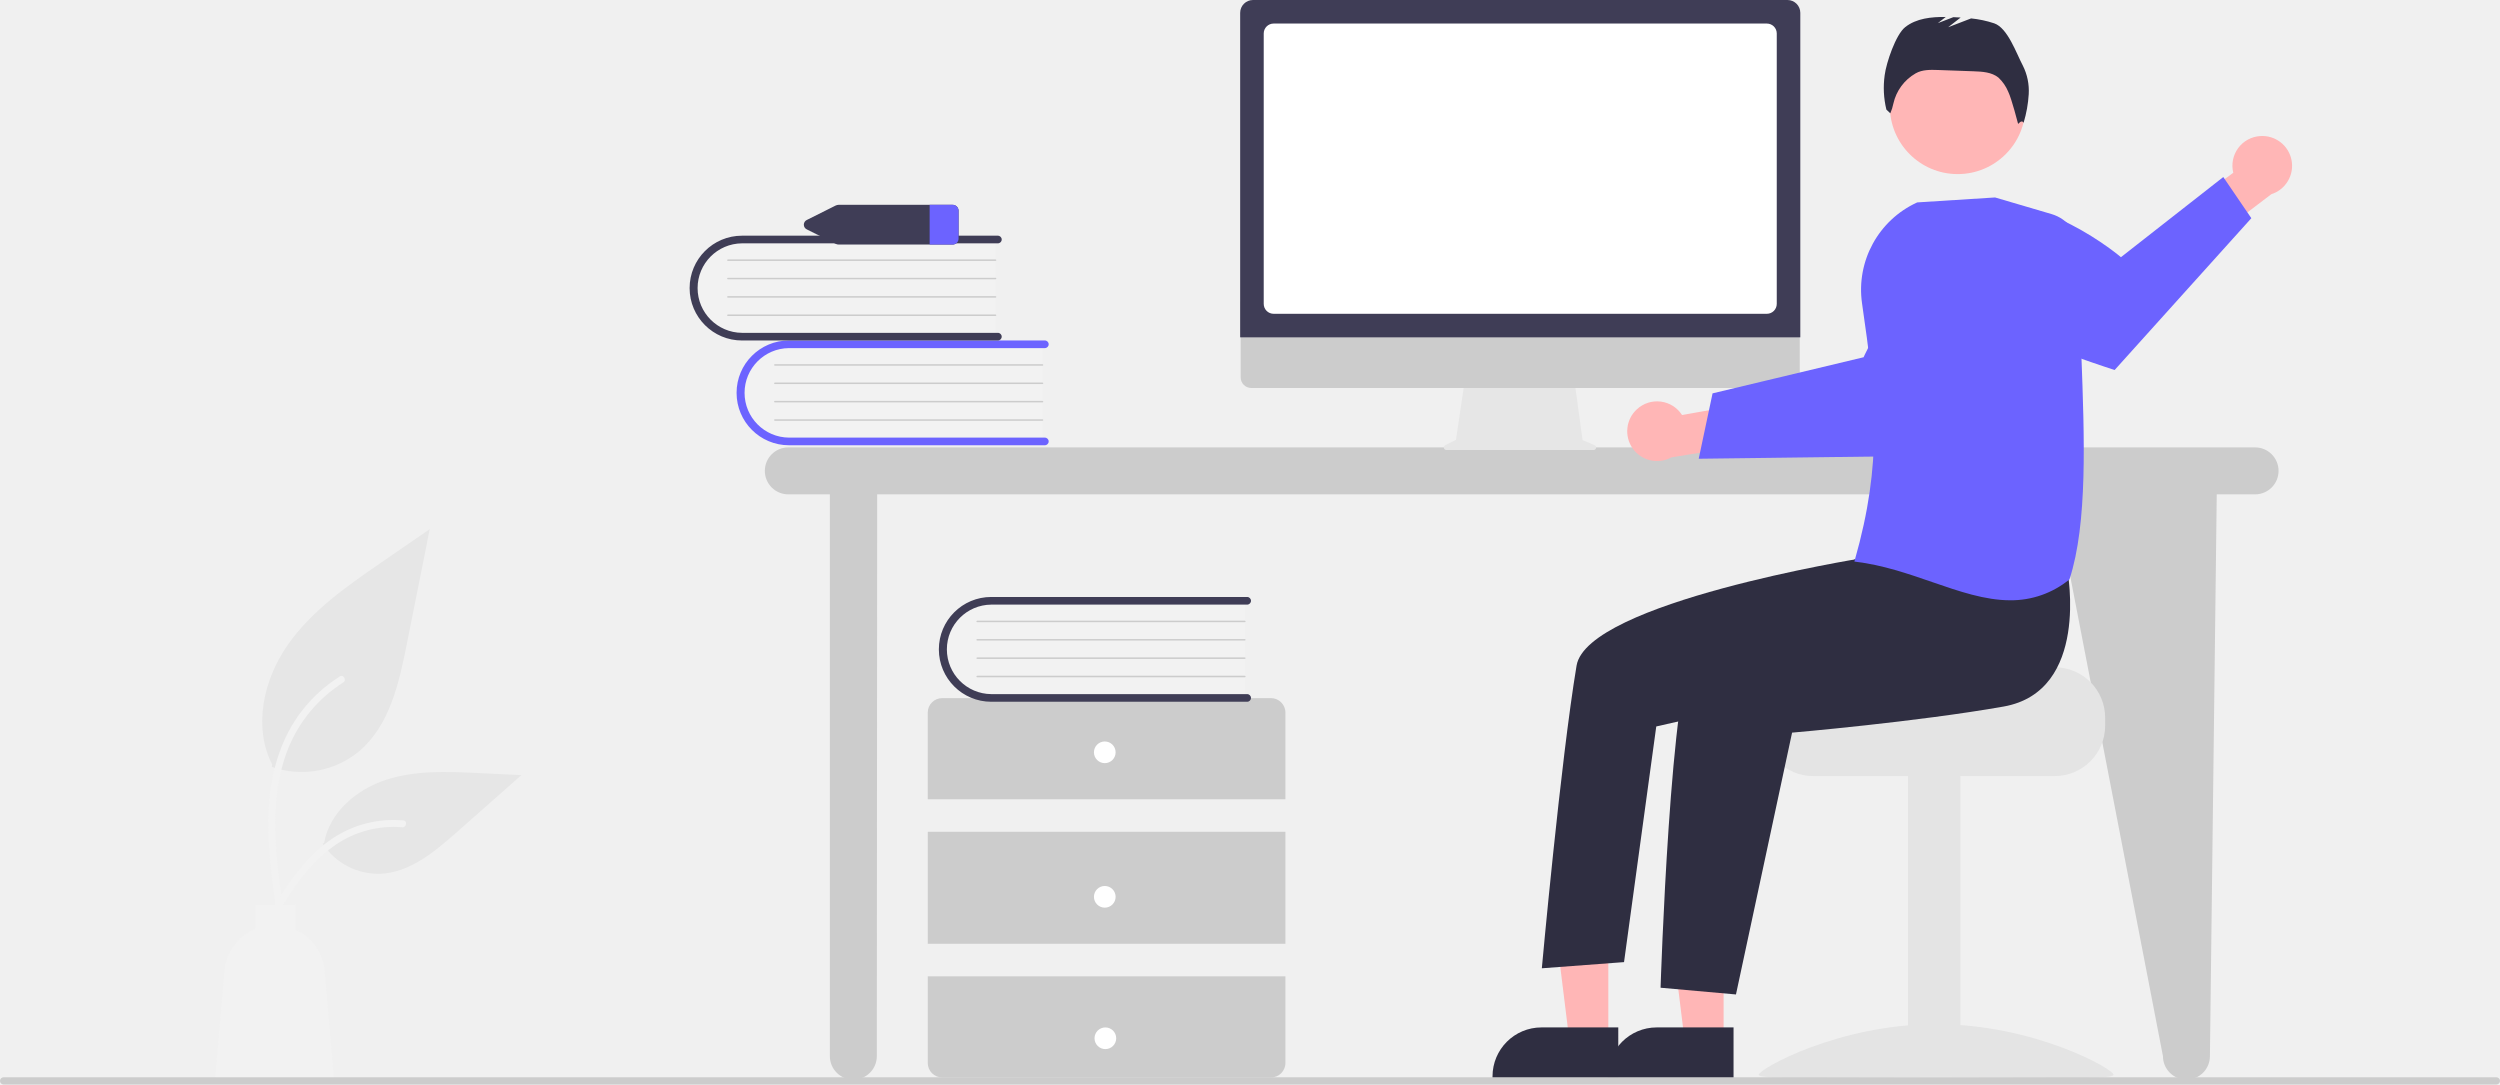
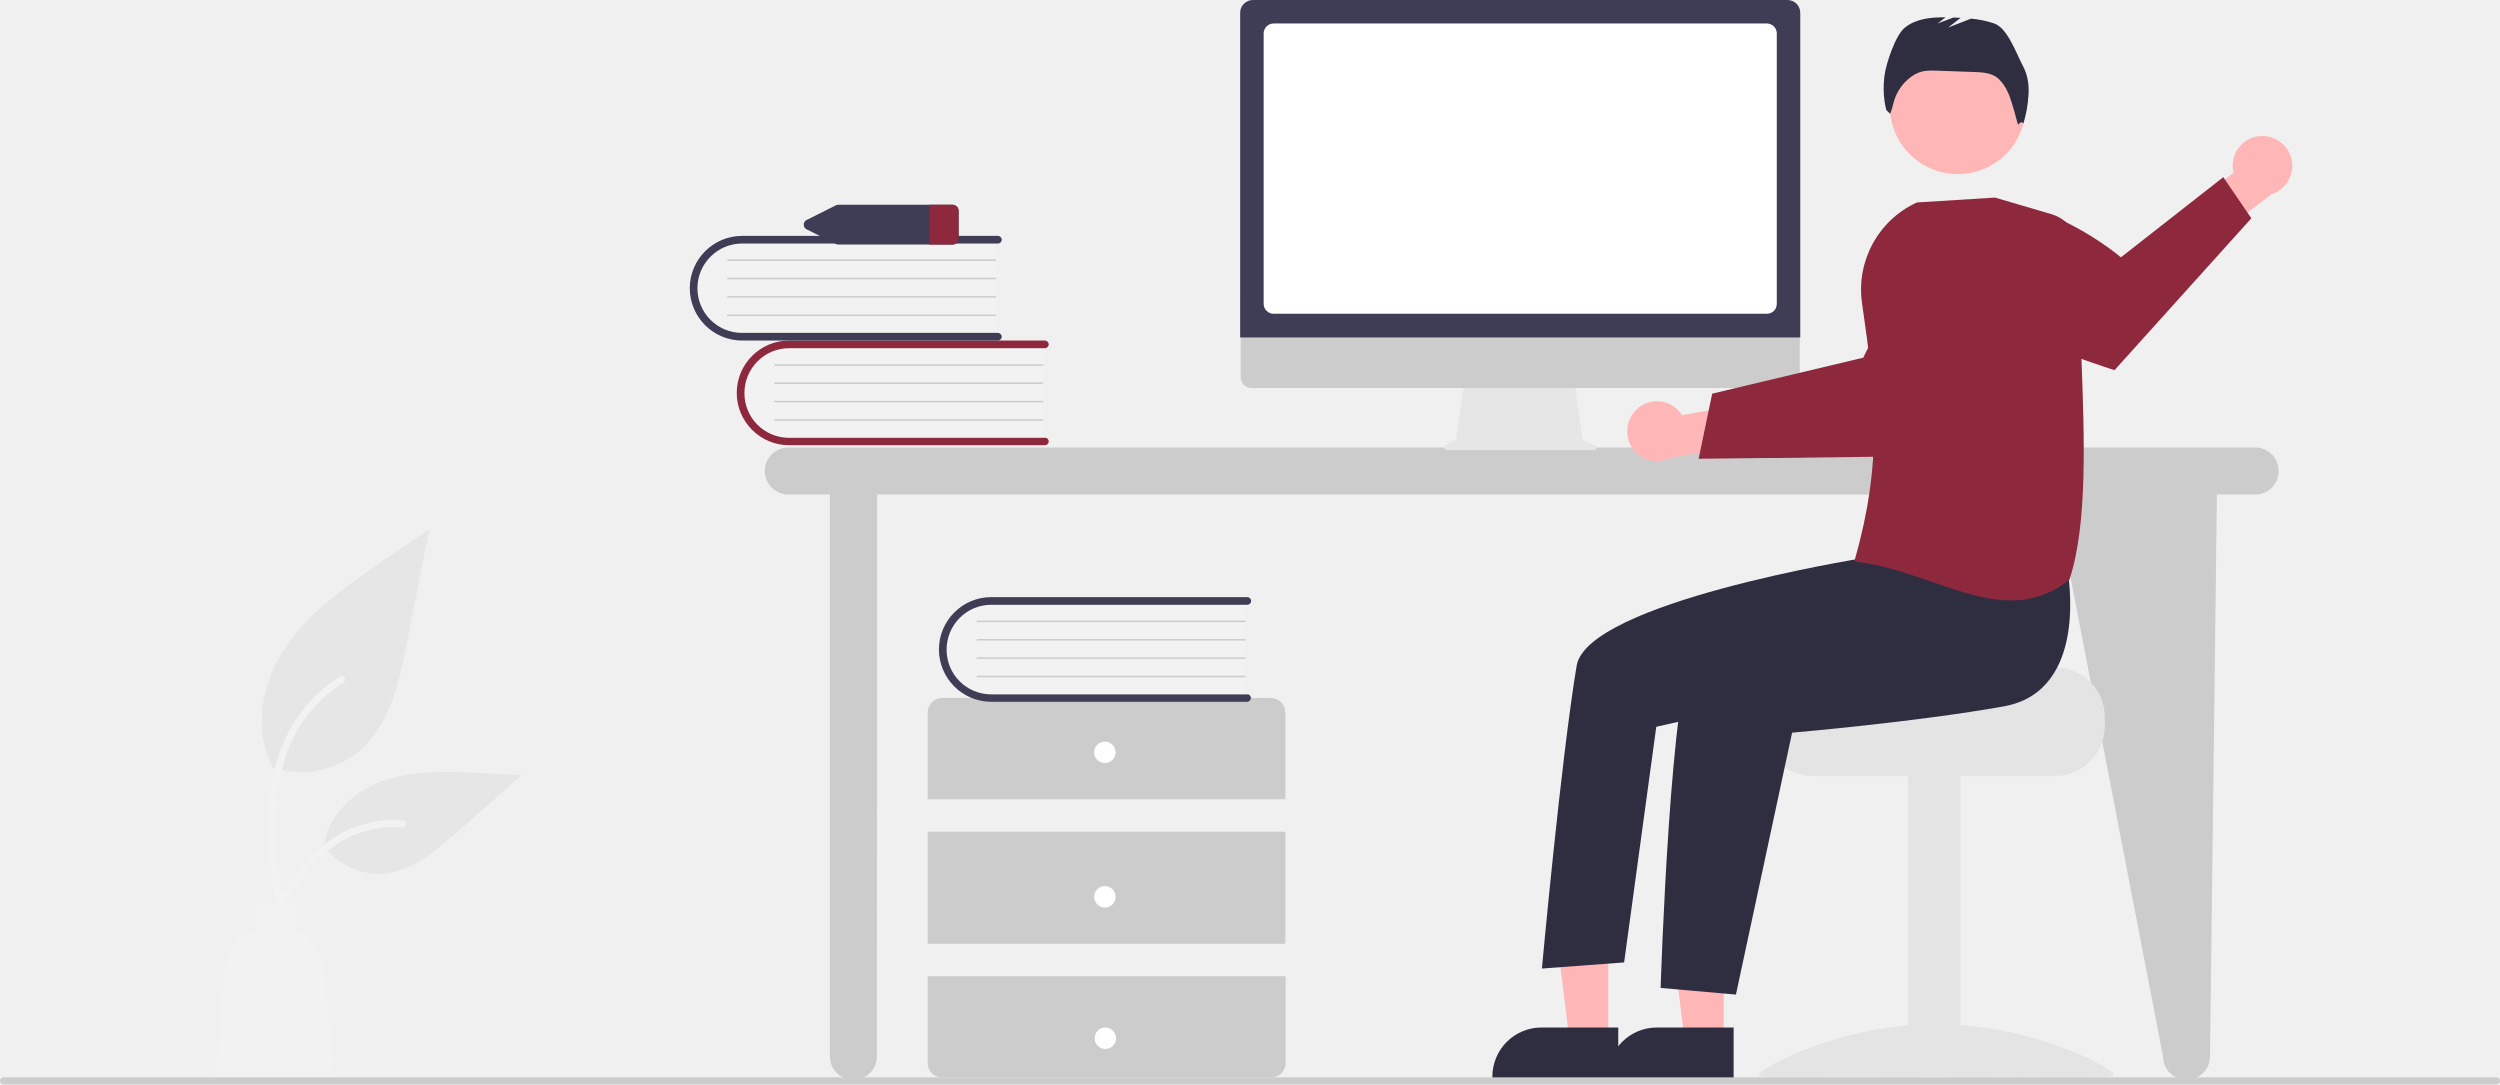
- <svg xmlns="http://www.w3.org/2000/svg" id="b19d21a7-7bc0-44bd-ab2a-ad7473c6bec7" data-name="Layer 1" width="979.327" height="424.837" viewBox="0 0 979.327 424.837">
-   <path d="M993.718,412.839H419.142a9.199,9.199,0,0,0,0,18.398H435.417V651.303a9.199,9.199,0,0,0,18.398,0l.14-220.065h461.156l42.52,220.065a9.199,9.199,0,1,0,18.398,0l2.676-220.065h15.014a9.199,9.199,0,0,0,0-18.398Z" transform="translate(-110.3366 -237.5817)" fill="#ccc" />
-   <path d="M518.737,371.85v38.955H421.141a19.489,19.489,0,1,1-1.355-38.955q.677-.024,1.355,0Z" transform="translate(-110.3366 -237.5817)" fill="#f2f2f2" />
-   <path d="M521.134,410.506a1.499,1.499,0,0,1-1.498,1.498H419.403a20.526,20.526,0,0,1,0-41.052H519.636a1.498,1.498,0,1,1,0,2.997H419.403a17.53,17.53,0,0,0,0,35.059H519.636A1.499,1.499,0,0,1,521.134,410.506Z" transform="translate(-110.3366 -237.5817)" fill="#6c63ff" />
-   <path d="M518.737,380.84H413.859a.3.3,0,0,1-.006-.599H518.737a.3.3,0,0,1,0,.599Z" transform="translate(-110.3366 -237.5817)" fill="#ccc" />
-   <path d="M518.737,388.032H413.859a.3.3,0,0,1-.006-.599H518.737a.3.3,0,0,1,0,.599Z" transform="translate(-110.3366 -237.5817)" fill="#ccc" />
-   <path d="M518.737,395.223H413.859a.3.3,0,0,1-.006-.599H518.737a.3.3,0,0,1,0,.599Z" transform="translate(-110.3366 -237.5817)" fill="#ccc" />
-   <path d="M518.737,402.415H413.859a.3.3,0,0,1-.006-.599H518.737a.3.3,0,0,1,0,.599Z" transform="translate(-110.3366 -237.5817)" fill="#ccc" />
-   <path d="M500.339,330.809v38.955H402.743a19.489,19.489,0,0,1-1.355-38.955q.677-.024,1.355,0Z" transform="translate(-110.3366 -237.5817)" fill="#f2f2f2" />
-   <path d="M502.737,369.464a1.499,1.499,0,0,1-1.498,1.498H401.005a20.526,20.526,0,0,1,0-41.052H501.239a1.498,1.498,0,1,1,0,2.997H401.005a17.53,17.53,0,0,0,0,35.059H501.239A1.499,1.499,0,0,1,502.737,369.464Z" transform="translate(-110.3366 -237.5817)" fill="#3f3d56" />
-   <path d="M500.339,339.799H395.461a.3.3,0,0,1-.006-.599H500.339a.3.3,0,0,1,0,.599Z" transform="translate(-110.3366 -237.5817)" fill="#ccc" />
-   <path d="M500.339,346.991H395.461a.3.3,0,0,1-.006-.599H500.339a.3.3,0,0,1,0,.599Z" transform="translate(-110.3366 -237.5817)" fill="#ccc" />
-   <path d="M500.339,354.182H395.461a.3.3,0,0,1-.006-.599H500.339a.3.3,0,0,1,0,.599Z" transform="translate(-110.3366 -237.5817)" fill="#ccc" />
-   <path d="M500.339,361.374H395.461a.3.3,0,0,1-.006-.599H500.339a.3.3,0,0,1,0,.599Z" transform="translate(-110.3366 -237.5817)" fill="#ccc" />
-   <path d="M613.874,550.683V516.718a5.661,5.661,0,0,0-5.661-5.661H479.428a5.661,5.661,0,0,0-5.661,5.661v33.965Z" transform="translate(-110.3366 -237.5817)" fill="#ccc" />
-   <rect x="363.431" y="325.839" width="140.106" height="43.872" fill="#ccc" />
-   <path d="M473.768,620.029V653.994a5.661,5.661,0,0,0,5.661,5.661H608.213a5.661,5.661,0,0,0,5.661-5.661V620.029Z" transform="translate(-110.3366 -237.5817)" fill="#ccc" />
-   <circle cx="432.776" cy="294.704" r="4.246" fill="#fff" />
-   <circle cx="432.776" cy="351.312" r="4.246" fill="#fff" />
-   <circle cx="433.004" cy="406.722" r="4.246" fill="#fff" />
-   <path d="M597.989,472.331v38.955H500.393a19.489,19.489,0,0,1-1.356-38.955q.678-.024,1.356,0Z" transform="translate(-110.3366 -237.5817)" fill="#f2f2f2" />
-   <path d="M600.386,510.986a1.499,1.499,0,0,1-1.498,1.498H498.655a20.526,20.526,0,0,1-.025-41.052H598.888a1.498,1.498,0,1,1,0,2.997H498.655a17.53,17.53,0,0,0,0,35.059H598.888A1.499,1.499,0,0,1,600.386,510.986Z" transform="translate(-110.3366 -237.5817)" fill="#3f3d56" />
-   <path d="M597.989,481.32H493.111a.3.3,0,0,1-.006-.599H597.989a.3.3,0,0,1,0,.599Z" transform="translate(-110.3366 -237.5817)" fill="#ccc" />
-   <path d="M597.989,488.512H493.111a.3.3,0,0,1-.006-.599H597.989a.3.3,0,0,1,0,.599Z" transform="translate(-110.3366 -237.5817)" fill="#ccc" />
-   <path d="M597.989,495.703H493.111a.3.3,0,0,1-.006-.599H597.989a.3.3,0,0,1,0,.599Z" transform="translate(-110.3366 -237.5817)" fill="#ccc" />
-   <path d="M597.989,502.895H493.111a.3.3,0,0,1-.006-.599H597.989a.3.3,0,0,1,0,.599Z" transform="translate(-110.3366 -237.5817)" fill="#ccc" />
-   <path d="M483.367,317.814H438.902a2.747,2.747,0,0,0-1.217.283l-11.223,5.618a2.045,2.045,0,0,0,0,3.764l11.223,5.618a2.747,2.747,0,0,0,1.217.283h44.466a2.334,2.334,0,0,0,2.463-2.165v-11.237A2.334,2.334,0,0,0,483.367,317.814Z" transform="translate(-110.3366 -237.5817)" fill="#3f3d56" />
-   <path d="M485.83,319.979v11.237a2.334,2.334,0,0,1-2.463,2.165h-8.859V317.814h8.859A2.334,2.334,0,0,1,485.83,319.979Z" transform="translate(-110.3366 -237.5817)" fill="#6c63ff" />
-   <path d="M216.781,537.993a35.34,35.34,0,0,0,34.126-6.011c11.953-10.032,15.7-26.56,18.749-41.864q4.509-22.633,9.019-45.266l-18.882,13.002c-13.579,9.35-27.464,18.999-36.866,32.542S209.421,522.426,216.975,537.08" transform="translate(-110.3366 -237.5817)" fill="#e6e6e6" />
-   <path d="M218.395,592.797c-1.911-13.921-3.876-28.02-2.536-42.09,1.191-12.496,5.003-24.7,12.764-34.707a57.736,57.736,0,0,1,14.813-13.423c1.481-.935,2.845,1.413,1.37,2.343a54.888,54.888,0,0,0-21.711,26.196c-4.727,12.023-5.486,25.128-4.671,37.9.493,7.723,1.537,15.396,2.589,23.059a1.406,1.406,0,0,1-.948,1.669,1.365,1.365,0,0,1-1.669-.948Z" transform="translate(-110.3366 -237.5817)" fill="#f2f2f2" />
-   <path d="M236.802,568.164a26.014,26.014,0,0,0,22.666,11.699c11.474-.545,21.04-8.553,29.651-16.156l25.47-22.488-16.857-.807c-12.122-.58-24.557-1.121-36.104,2.617s-22.195,12.735-24.306,24.686" transform="translate(-110.3366 -237.5817)" fill="#e6e6e6" />
-   <path d="M212.994,600.8c9.199-16.276,19.868-34.365,38.933-40.147A43.445,43.445,0,0,1,268.302,558.962c1.739.15,1.304,2.83-.431,2.68a40.361,40.361,0,0,0-26.133,6.914c-7.369,5.016-13.106,11.988-17.962,19.383-2.974,4.529-5.639,9.251-8.303,13.966-.852,1.507-3.341.419-2.479-1.105Z" transform="translate(-110.3366 -237.5817)" fill="#f2f2f2" />
-   <path d="M198.255,617.932a19.698,19.698,0,0,1,12.071-16.498v-9.41h15.782v9.706a19.688,19.688,0,0,1,11.414,16.202l3.711,43.138H194.544Z" transform="translate(-110.3366 -237.5817)" fill="#f2f2f2" />
-   <path d="M734.973,411.955l-4.695-1.977-3.221-23.536h-42.889l-3.491,23.439-4.2,2.1a.997.997,0,0,0,.446,1.89h57.663A.997.997,0,0,0,734.973,411.955Z" transform="translate(-110.3366 -237.5817)" fill="#e6e6e6" />
-   <path d="M811.19,389.574H600.507a4.174,4.174,0,0,1-4.165-4.174V355.691H815.354V385.4A4.174,4.174,0,0,1,811.19,389.574Z" transform="translate(-110.3366 -237.5817)" fill="#ccc" />
-   <path d="M815.575,369.732H596.15V242.613a5.037,5.037,0,0,1,5.032-5.032h209.361a5.038,5.038,0,0,1,5.032,5.032Z" transform="translate(-110.3366 -237.5817)" fill="#3f3d56" />
-   <path d="M802.469,360.506h-193.214a3.883,3.883,0,0,1-3.879-3.879V250.687a3.884,3.884,0,0,1,3.879-3.879h193.214a3.884,3.884,0,0,1,3.879,3.879V356.627A3.883,3.883,0,0,1,802.469,360.506Z" transform="translate(-110.3366 -237.5817)" fill="#fff" />
-   <path d="M751.58,397.887a11.616,11.616,0,0,1,17.666,2.272l26.134-4.646,6.697,15.193-36.999,6.043a11.679,11.679,0,0,1-13.499-18.862Z" transform="translate(-110.3366 -237.5817)" fill="#ffb6b6" />
-   <path d="M775.776,417.286l27.246-.34,3.449-.047,55.433-.698s15.053-14.361,28.161-29.146l-1.837-13.288A54.292,54.292,0,0,0,870.023,340.152C851.25,352.696,840.363,377.526,840.363,377.526l-34.37,8.221-3.438.822-21.356,5.103Z" transform="translate(-110.3366 -237.5817)" fill="#6c63ff" />
-   <path d="M915.25,498.962H864.392c0,2.179-55.594,3.948-55.594,3.948a20.309,20.309,0,0,0-3.332,3.158,19.597,19.597,0,0,0-4.58,12.633v3.158a19.746,19.746,0,0,0,19.739,19.739h94.625a19.756,19.756,0,0,0,19.739-19.739v-3.158A19.766,19.766,0,0,0,915.25,498.962Z" transform="translate(-110.3366 -237.5817)" fill="#e4e4e4" />
-   <rect x="747.402" y="303.231" width="20.528" height="118.49" fill="#e4e4e4" />
-   <path d="M799.312,658.581c0,2.218,31.107.858,69.48.858s69.48,1.36,69.48-.858-31.107-19.807-69.48-19.807S799.312,656.363,799.312,658.581Z" transform="translate(-110.3366 -237.5817)" fill="#e4e4e4" />
-   <polygon points="675.186 407.461 659.908 407.46 652.64 348.531 675.188 348.532 675.186 407.461" fill="#ffb6b6" />
-   <path d="M789.419,659.852l-49.262-.002v-.623a19.175,19.175,0,0,1,19.174-19.174h.001l30.088.001Z" transform="translate(-110.3366 -237.5817)" fill="#2f2e41" />
-   <polygon points="630.031 407.461 614.753 407.46 607.485 348.531 630.033 348.532 630.031 407.461" fill="#ffb6b6" />
-   <path d="M744.264,659.852l-49.262-.002v-.623a19.175,19.175,0,0,1,19.174-19.174h.001l30.088.001Z" transform="translate(-110.3366 -237.5817)" fill="#2f2e41" />
-   <circle cx="766.887" cy="41.636" r="26.564" fill="#ffb6b6" />
-   <path d="M920.217,461.224s8.913,47.131-25,53.132-82.866,10.22-82.866,10.22L790.367,627.143l-29.534-2.637s3.928-123.467,13.588-133.127,70.712-38.583,70.712-38.583Z" transform="translate(-110.3366 -237.5817)" fill="#2f2e41" />
-   <path d="M853.983,441.471,839.151,456.351s-107.094,17.25-111.226,41.985c-6.237,37.344-13.605,118.552-13.605,118.552l32.199-2.415,12.626-92.311,51.518-11.719L869.277,478.5Z" transform="translate(-110.3366 -237.5817)" fill="#2f2e41" />
-   <path d="M902.785,263.361c-2.622-4.948-5.954-14.808-11.247-16.637a42.077,42.077,0,0,0-9.058-1.93l-8.996,3.46,4.896-3.808q-1.43-.085-2.858-.139l-6.07,2.335,3.105-2.415c-5.659-.058-11.5.53-15.885,3.975-3.738,2.937-7.442,14.062-8.041,18.778a35.917,35.917,0,0,0,.66,13.531l1.537,1.462a18.859,18.859,0,0,0,1.206-3.839,18.181,18.181,0,0,1,8.703-11.806l.084-.047c2.578-1.451,5.707-1.384,8.663-1.278l14.042.505c3.378.122,7.016.335,9.65,2.454a15.888,15.888,0,0,1,3.858,5.589c1.309,2.641,3.866,12.604,3.866,12.604s1.447-1.881,2.14-.481a48.398,48.398,0,0,0,2.014-11.233A22.009,22.009,0,0,0,902.785,263.361Z" transform="translate(-110.3366 -237.5817)" fill="#2f2e41" />
-   <path d="M995.694,290.883A11.616,11.616,0,0,0,985.181,305.261l-21.361,15.757,6.41,15.317,29.854-22.676a11.679,11.679,0,0,0-4.389-22.776Z" transform="translate(-110.3366 -237.5817)" fill="#ffb6b6" />
-   <path d="M992.256,323.052l-53.551,59.474s-25.609-8.198-45.415-17.086l-8.898-27.328a54.343,54.343,0,0,1-2.601-19.664c27.456-7.306,59.391,19.879,59.391,19.879l40.085-31.399Z" transform="translate(-110.3366 -237.5817)" fill="#6c63ff" />
-   <path d="M867.301,465.617c-9.554-3.3-19.433-6.713-30.089-7.994l-.458-.055.126-.443c11.031-38.731,8.278-63.507,2.872-100.723a37.591,37.591,0,0,1,21.548-39.501l.065-.03,30.434-1.934.069-.004,22.134,6.51a15.183,15.183,0,0,1,10.867,14.831c-.24,12.239.269,25.904.807,40.371,1.208,32.456,2.457,66.016-4.63,87.792l-.037.114-.095.074a36.099,36.099,0,0,1-23.081,8.108C887.901,472.732,877.762,469.23,867.301,465.617Z" transform="translate(-110.3366 -237.5817)" fill="#6c63ff" />
-   <path d="M1088.248,662.418H111.752a1.415,1.415,0,1,1,0-2.83h976.496a1.415,1.415,0,1,1,0,2.83Z" transform="translate(-110.3366 -237.5817)" fill="#ccc" />
+ <svg xmlns="http://www.w3.org/2000/svg" version="1.1" id="b19d21a7-7bc0-44bd-ab2a-ad7473c6bec7" x="0px" y="0px" viewBox="0 0 979.3 424.8" style="enable-background:new 0 0 979.3 424.8;" xml:space="preserve">
+   <style type="text/css">
+ 	.st0{fill:#CCCCCC;}
+ 	.st1{fill:#F2F2F2;}
+ 	.st2{fill:#8E283D;}
+ 	.st3{fill:#3F3D56;}
+ 	.st4{fill:#FFFFFF;}
+ 	.st5{fill:#E6E6E6;}
+ 	.st6{fill:#FFB6B6;}
+ 	.st7{fill:#E4E4E4;}
+ 	.st8{fill:#2F2E41;}
+ </style>
+   <path class="st0" d="M883.4,175.3H308.8c-5.1,0-9.2,4.1-9.2,9.2s4.1,9.2,9.2,9.2h16.3v220.1c0,5.1,4.1,9.2,9.2,9.2s9.2-4.1,9.2-9.2  l0.1-220.1h461.2l42.5,220.1c0,5.1,4.1,9.2,9.2,9.2c5.1,0,9.2-4.1,9.2-9.2l2.7-220.1h15c5.1,0,9.2-4.1,9.2-9.2  S888.5,175.3,883.4,175.3L883.4,175.3z" />
+   <path class="st1" d="M408.4,134.3v39h-97.6c-10.8,0.4-19.8-8-20.2-18.8c-0.4-10.8,8-19.8,18.8-20.2c0.5,0,0.9,0,1.4,0L408.4,134.3z" />
+   <path class="st2" d="M410.8,172.9c0,0.8-0.7,1.5-1.5,1.5H309.1c-11.3,0-20.5-9.2-20.5-20.5c0-11.3,9.2-20.5,20.5-20.5h100.2  c0.8,0,1.5,0.7,1.5,1.5c0,0.8-0.7,1.5-1.5,1.5c0,0,0,0,0,0H309.1c-9.7,0-17.5,7.9-17.5,17.6c0,9.7,7.8,17.5,17.5,17.5h100.2  C410.1,171.4,410.8,172.1,410.8,172.9z" />
+   <path class="st0" d="M408.4,143.3H303.5c-0.2,0-0.3-0.1-0.3-0.3c0-0.2,0.1-0.3,0.3-0.3l0,0h104.9c0.2,0,0.3,0.1,0.3,0.3  C408.7,143.1,408.6,143.3,408.4,143.3z" />
+   <path class="st0" d="M408.4,150.4H303.5c-0.2,0-0.3-0.1-0.3-0.3c0-0.2,0.1-0.3,0.3-0.3l0,0h104.9c0.2,0,0.3,0.1,0.3,0.3  C408.7,150.3,408.6,150.4,408.4,150.4z" />
+   <path class="st0" d="M408.4,157.6H303.5c-0.2,0-0.3-0.1-0.3-0.3c0-0.2,0.1-0.3,0.3-0.3l0,0h104.9c0.2,0,0.3,0.1,0.3,0.3  C408.7,157.5,408.6,157.6,408.4,157.6z" />
+   <path class="st0" d="M408.4,164.8H303.5c-0.2,0-0.3-0.1-0.3-0.3c0-0.2,0.1-0.3,0.3-0.3h104.9c0.2,0,0.3,0.1,0.3,0.3  C408.7,164.7,408.6,164.8,408.4,164.8z" />
+   <path class="st1" d="M390,93.2v39h-97.6c-10.8,0.4-19.8-8-20.2-18.8c-0.4-10.8,8-19.8,18.8-20.2c0.5,0,0.9,0,1.4,0H390z" />
+   <path class="st3" d="M392.4,131.9c0,0.8-0.7,1.5-1.5,1.5H290.7c-11.3,0-20.5-9.2-20.5-20.5c0-11.3,9.2-20.5,20.5-20.5h100.2  c0.8,0,1.5,0.7,1.5,1.5s-0.7,1.5-1.5,1.5H290.7c-9.7,0-17.5,7.9-17.5,17.5c0,9.7,7.8,17.5,17.5,17.5h100.2  C391.7,130.4,392.4,131.1,392.4,131.9z" />
+   <path class="st0" d="M390,102.2H285.1c-0.2,0-0.3-0.1-0.3-0.3c0-0.2,0.1-0.3,0.3-0.3l0,0H390c0.2,0,0.3,0.1,0.3,0.3  C390.3,102.1,390.2,102.2,390,102.2z" />
+   <path class="st0" d="M390,109.4H285.1c-0.2,0-0.3-0.1-0.3-0.3c0-0.2,0.1-0.3,0.3-0.3l0,0H390c0.2,0,0.3,0.1,0.3,0.3  C390.3,109.3,390.2,109.4,390,109.4z" />
+   <path class="st0" d="M390,116.6H285.1c-0.2,0-0.3-0.1-0.3-0.3c0-0.2,0.1-0.3,0.3-0.3l0,0H390c0.2,0,0.3,0.1,0.3,0.3  C390.3,116.5,390.2,116.6,390,116.6z" />
+   <path class="st0" d="M390,123.8H285.1c-0.2,0-0.3-0.1-0.3-0.3c0-0.2,0.1-0.3,0.3-0.3l0,0H390c0.2,0,0.3,0.1,0.3,0.3  C390.3,123.7,390.2,123.8,390,123.8z" />
+   <path class="st0" d="M503.5,313.1v-34c0-3.1-2.5-5.7-5.7-5.7H369.1c-3.1,0-5.7,2.5-5.7,5.7v34H503.5z" />
+   <rect x="363.4" y="325.8" class="st0" width="140.1" height="43.9" />
+   <path class="st0" d="M363.4,382.4v34c0,3.1,2.5,5.7,5.7,5.7h128.8c3.1,0,5.7-2.5,5.7-5.7v-34H363.4z" />
+   <circle class="st4" cx="432.8" cy="294.7" r="4.2" />
+   <circle class="st4" cx="432.8" cy="351.3" r="4.2" />
+   <circle class="st4" cx="433" cy="406.7" r="4.2" />
+   <path class="st1" d="M487.7,234.7v39h-97.6c-10.8,0.4-19.8-8-20.2-18.8c-0.4-10.8,8-19.8,18.8-20.2c0.5,0,0.9,0,1.4,0H487.7z" />
+   <path class="st3" d="M490,273.4c0,0.8-0.7,1.5-1.5,1.5H388.3c-11.3,0-20.5-9.2-20.5-20.5c0-11.3,9.2-20.5,20.5-20.5l0,0h100.3  c0.8,0,1.5,0.7,1.5,1.5c0,0.8-0.7,1.5-1.5,1.5c0,0,0,0,0,0H388.3c-9.7,0-17.5,7.9-17.5,17.6c0,9.7,7.8,17.5,17.5,17.5h100.2  C489.4,271.9,490,272.6,490,273.4z" />
+   <path class="st0" d="M487.7,243.7H382.8c-0.2,0-0.3-0.1-0.3-0.3c0-0.2,0.1-0.3,0.3-0.3l0,0h104.9c0.2,0,0.3,0.1,0.3,0.3  C487.9,243.6,487.8,243.7,487.7,243.7L487.7,243.7z" />
+   <path class="st0" d="M487.7,250.9H382.8c-0.2,0-0.3-0.1-0.3-0.3c0-0.2,0.1-0.3,0.3-0.3l0,0h104.9c0.2,0,0.3,0.1,0.3,0.3  C487.9,250.8,487.8,250.9,487.7,250.9L487.7,250.9z" />
+   <path class="st0" d="M487.7,258.1H382.8c-0.2,0-0.3-0.1-0.3-0.3c0-0.2,0.1-0.3,0.3-0.3h104.9c0.2,0,0.3,0.1,0.3,0.3  C487.9,258,487.8,258.1,487.7,258.1L487.7,258.1z" />
+   <path class="st0" d="M487.7,265.3H382.8c-0.2,0-0.3-0.1-0.3-0.3c0-0.2,0.1-0.3,0.3-0.3l0,0h104.9c0.2,0,0.3,0.1,0.3,0.3  C487.9,265.2,487.8,265.3,487.7,265.3L487.7,265.3z" />
+   <path class="st3" d="M373,80.2h-44.5c-0.4,0-0.8,0.1-1.2,0.3l-11.2,5.6c-1,0.4-1.5,1.6-1.1,2.7c0.2,0.5,0.6,0.9,1.1,1.1l11.2,5.6  c0.4,0.2,0.8,0.3,1.2,0.3H373c1.3,0.1,2.4-0.9,2.5-2.2V82.4C375.4,81.1,374.3,80.2,373,80.2z" />
+   <path class="st2" d="M375.5,82.4v11.2c-0.1,1.3-1.2,2.2-2.5,2.2h-8.9V80.2h8.9C374.3,80.2,375.4,81.1,375.5,82.4z" />
+   <path class="st5" d="M106.4,300.4c11.6,4.1,24.6,1.8,34.1-6c12-10,15.7-26.6,18.7-41.9c3-15.1,6-30.2,9-45.3l-18.9,13  c-13.6,9.3-27.5,19-36.9,32.5s-13.5,32-6,46.7" />
+   <path class="st1" d="M108.1,355.2c-1.9-13.9-3.9-28-2.5-42.1c1.2-12.5,5-24.7,12.8-34.7c4.1-5.3,9.1-9.8,14.8-13.4  c1.5-0.9,2.8,1.4,1.4,2.3c-9.8,6.2-17.4,15.4-21.7,26.2c-4.7,12-5.5,25.1-4.7,37.9c0.5,7.7,1.5,15.4,2.6,23.1  c0.2,0.7-0.2,1.4-0.9,1.7C109,356.4,108.3,355.9,108.1,355.2L108.1,355.2z" />
+   <path class="st5" d="M126.5,330.6c5,7.6,13.6,12,22.7,11.7c11.5-0.5,21-8.6,29.7-16.2l25.5-22.5l-16.9-0.8  c-12.1-0.6-24.6-1.1-36.1,2.6s-22.2,12.7-24.3,24.7" />
+   <path class="st1" d="M102.7,363.2c9.2-16.3,19.9-34.4,38.9-40.1c5.3-1.6,10.9-2.2,16.4-1.7c1.7,0.1,1.3,2.8-0.4,2.7  c-9.2-0.8-18.5,1.7-26.1,6.9c-7.4,5-13.1,12-18,19.4c-3,4.5-5.6,9.3-8.3,14C104.3,365.8,101.8,364.7,102.7,363.2L102.7,363.2z" />
+   <path class="st1" d="M87.9,380.4c0.6-7.3,5.3-13.7,12.1-16.5v-9.4h15.8v9.7c6.4,3,10.8,9.1,11.4,16.2l3.7,43.1H84.2L87.9,380.4z" />
+   <path class="st5" d="M624.6,174.4l-4.7-2l-3.2-23.5h-42.9l-3.5,23.4l-4.2,2.1c-0.5,0.2-0.7,0.8-0.4,1.3c0.2,0.3,0.5,0.6,0.9,0.6  h57.7c0.6,0,1-0.4,1-1C625.2,174.9,625,174.5,624.6,174.4z" />
+   <path class="st0" d="M700.9,152H490.2c-2.3,0-4.2-1.9-4.2-4.2v-29.7h219v29.7C705,150.1,703.2,152,700.9,152z" />
+   <path class="st3" d="M705.2,132.2H485.8V5c0-2.8,2.3-5,5-5h209.4c2.8,0,5,2.3,5,5L705.2,132.2z" />
+   <path class="st4" d="M692.1,122.9H498.9c-2.1,0-3.9-1.7-3.9-3.9V13.1c0-2.1,1.7-3.9,3.9-3.9h193.2c2.1,0,3.9,1.7,3.9,3.9V119  C696,121.2,694.3,122.9,692.1,122.9z" />
+   <path class="st6" d="M641.2,160.3c4.7-4.4,12.1-4.1,16.4,0.7c0.5,0.5,0.9,1,1.3,1.6l26.1-4.6l6.7,15.2l-37,6  c-5.7,3.1-12.8,1-15.9-4.6C636.3,169.8,637.3,163.9,641.2,160.3z" />
+   <path class="st2" d="M665.4,179.7l27.2-0.3l3.4,0l55.4-0.7c0,0,15.1-14.4,28.2-29.1l-1.8-13.3c-1.8-13-8.3-25-18.2-33.6  c-18.8,12.5-29.7,37.4-29.7,37.4l-34.4,8.2l-3.4,0.8l-21.4,5.1L665.4,179.7z" />
+   <path class="st7" d="M804.9,261.4h-50.9c0,2.2-55.6,3.9-55.6,3.9c-1.2,0.9-2.3,2-3.3,3.2c-3,3.5-4.6,8-4.6,12.6v3.2  c0,10.9,8.8,19.7,19.7,19.7h94.6c10.9,0,19.7-8.8,19.7-19.7v-3.2C824.6,270.2,815.8,261.4,804.9,261.4z" />
+   <rect x="747.4" y="303.2" class="st7" width="20.5" height="118.5" />
+   <path class="st7" d="M689,421c0,2.2,31.1,0.9,69.5,0.9s69.5,1.4,69.5-0.9s-31.1-19.8-69.5-19.8S689,418.8,689,421z" />
+   <polygon class="st6" points="675.2,407.5 659.9,407.5 652.6,348.5 675.2,348.5 " />
+   <path class="st8" d="M679.1,422.3l-49.3,0v-0.6c0-10.6,8.6-19.2,19.2-19.2h0l30.1,0L679.1,422.3z" />
+   <polygon class="st6" points="630,407.5 614.8,407.5 607.5,348.5 630,348.5 " />
+   <path class="st8" d="M633.9,422.3l-49.3,0v-0.6c0-10.6,8.6-19.2,19.2-19.2h0l30.1,0L633.9,422.3z" />
+   <circle class="st6" cx="766.9" cy="41.6" r="26.6" />
+   <path class="st8" d="M809.9,223.6c0,0,8.9,47.1-25,53.1C751,282.8,702,287,702,287l-22,102.6l-29.5-2.6c0,0,3.9-123.5,13.6-133.1  s70.7-38.6,70.7-38.6L809.9,223.6z" />
+   <path class="st8" d="M743.6,203.9l-14.8,14.9c0,0-107.1,17.2-111.2,42c-6.2,37.3-13.6,118.6-13.6,118.6l32.2-2.4l12.6-92.3  l51.5-11.7l58.6-31.9L743.6,203.9z" />
+   <path class="st8" d="M792.4,25.8c-2.6-4.9-6-14.8-11.2-16.6c-2.9-1-6-1.6-9.1-1.9l-9,3.5l4.9-3.8c-1-0.1-1.9-0.1-2.9-0.1l-6.1,2.3  l3.1-2.4c-5.7-0.1-11.5,0.5-15.9,4c-3.7,2.9-7.4,14.1-8,18.8c-0.6,4.5-0.4,9.1,0.7,13.5l1.5,1.5c0.5-1.2,0.9-2.5,1.2-3.8  c1.1-5,4.3-9.3,8.7-11.8l0.1,0c2.6-1.5,5.7-1.4,8.7-1.3l14,0.5c3.4,0.1,7,0.3,9.6,2.5c1.7,1.6,3,3.5,3.9,5.6  c1.3,2.6,3.9,12.6,3.9,12.6s1.4-1.9,2.1-0.5c1.1-3.7,1.8-7.4,2-11.2C794.9,33,794.2,29.2,792.4,25.8z" />
+   <path class="st6" d="M885.4,53.3c-6.4,0.4-11.2,6-10.8,12.4c0,0.7,0.2,1.4,0.3,2l-21.4,15.8l6.4,15.3l29.9-22.7  c6.1-2,9.5-8.5,7.6-14.7C895.7,56.3,890.7,52.9,885.4,53.3L885.4,53.3z" />
+   <path class="st2" d="M881.9,85.5l-53.6,59.5c0,0-25.6-8.2-45.4-17.1l-8.9-27.3c-2.1-6.3-2.9-13-2.6-19.7  c27.5-7.3,59.4,19.9,59.4,19.9l40.1-31.4L881.9,85.5z" />
+   <path class="st2" d="M757,228c-9.6-3.3-19.4-6.7-30.1-8l-0.5-0.1l0.1-0.4c11-38.7,8.3-63.5,2.9-100.7c-2.4-16.5,6.4-32.6,21.5-39.5  l0.1,0l30.4-1.9l0.1,0l22.1,6.5c6.5,1.9,11,8,10.9,14.8c-0.2,12.2,0.3,25.9,0.8,40.4c1.2,32.5,2.5,66-4.6,87.8l0,0.1l-0.1,0.1  c-6.5,5.3-14.7,8.2-23.1,8.1C777.6,235.2,767.4,231.6,757,228z" />
+   <path class="st0" d="M977.9,424.8H1.4c-0.8,0-1.4-0.6-1.4-1.4s0.6-1.4,1.4-1.4h976.5c0.8,0,1.4,0.6,1.4,1.4S978.7,424.8,977.9,424.8  z" />
</svg>
